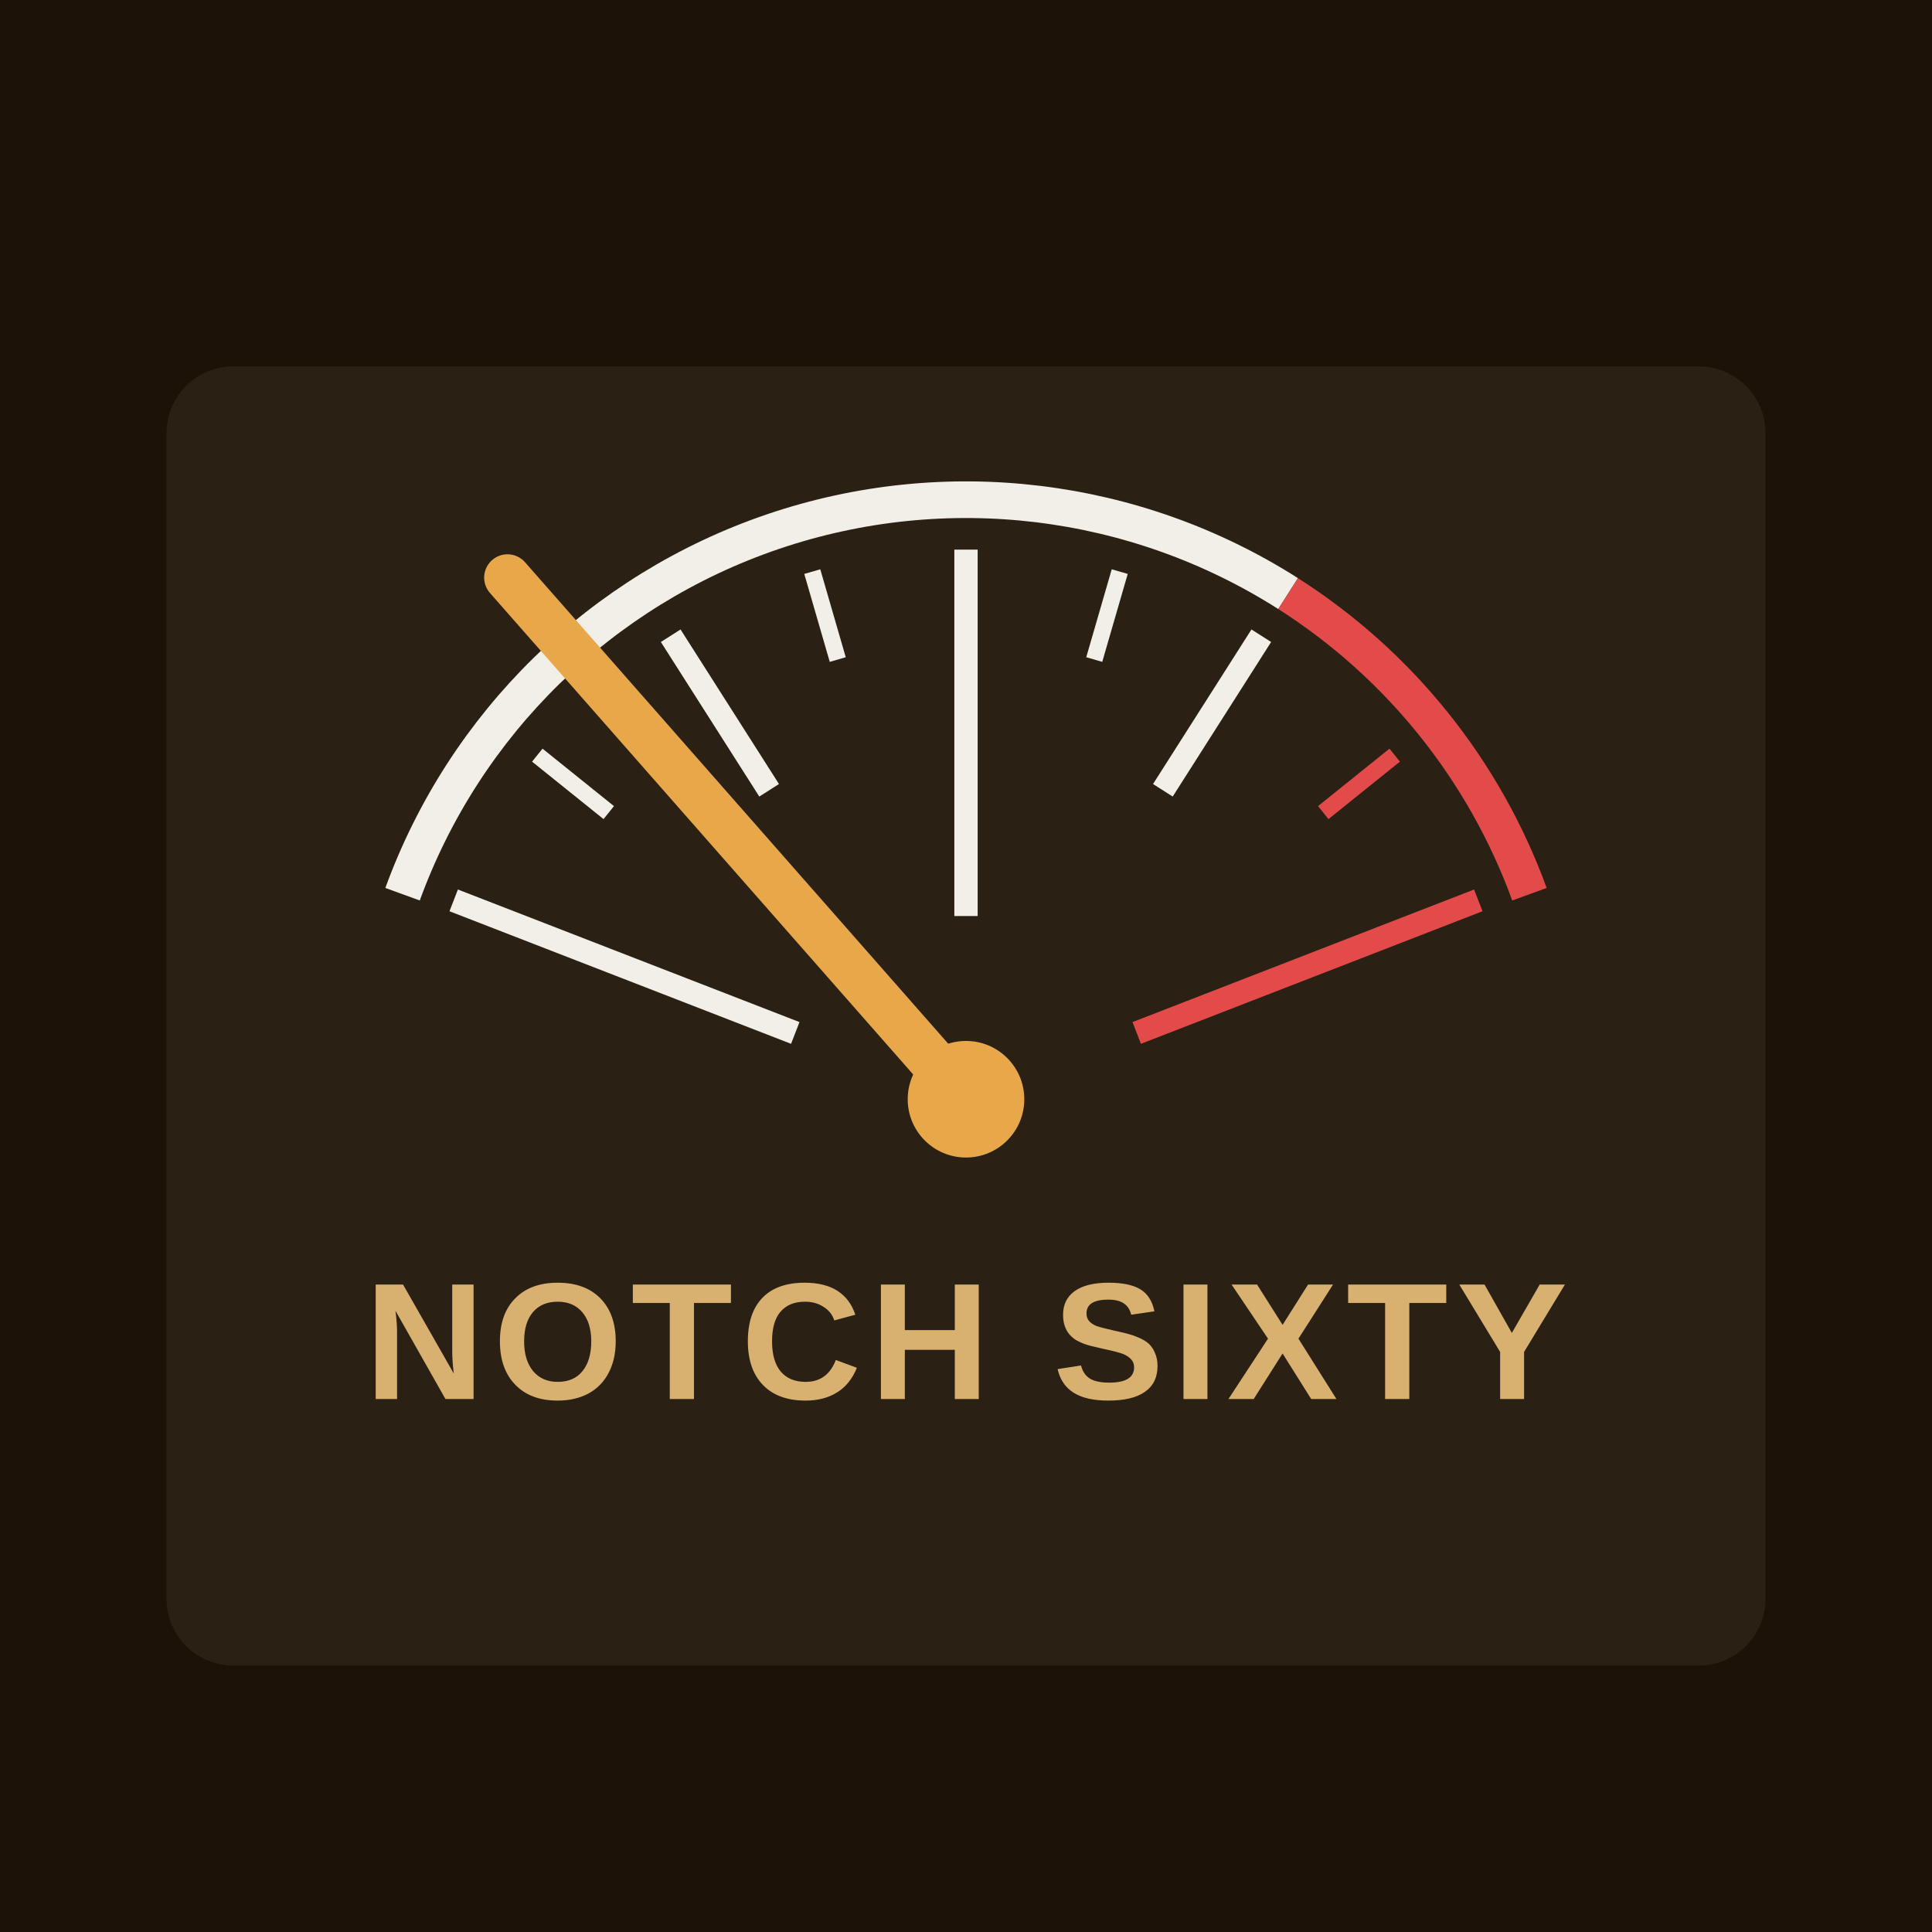
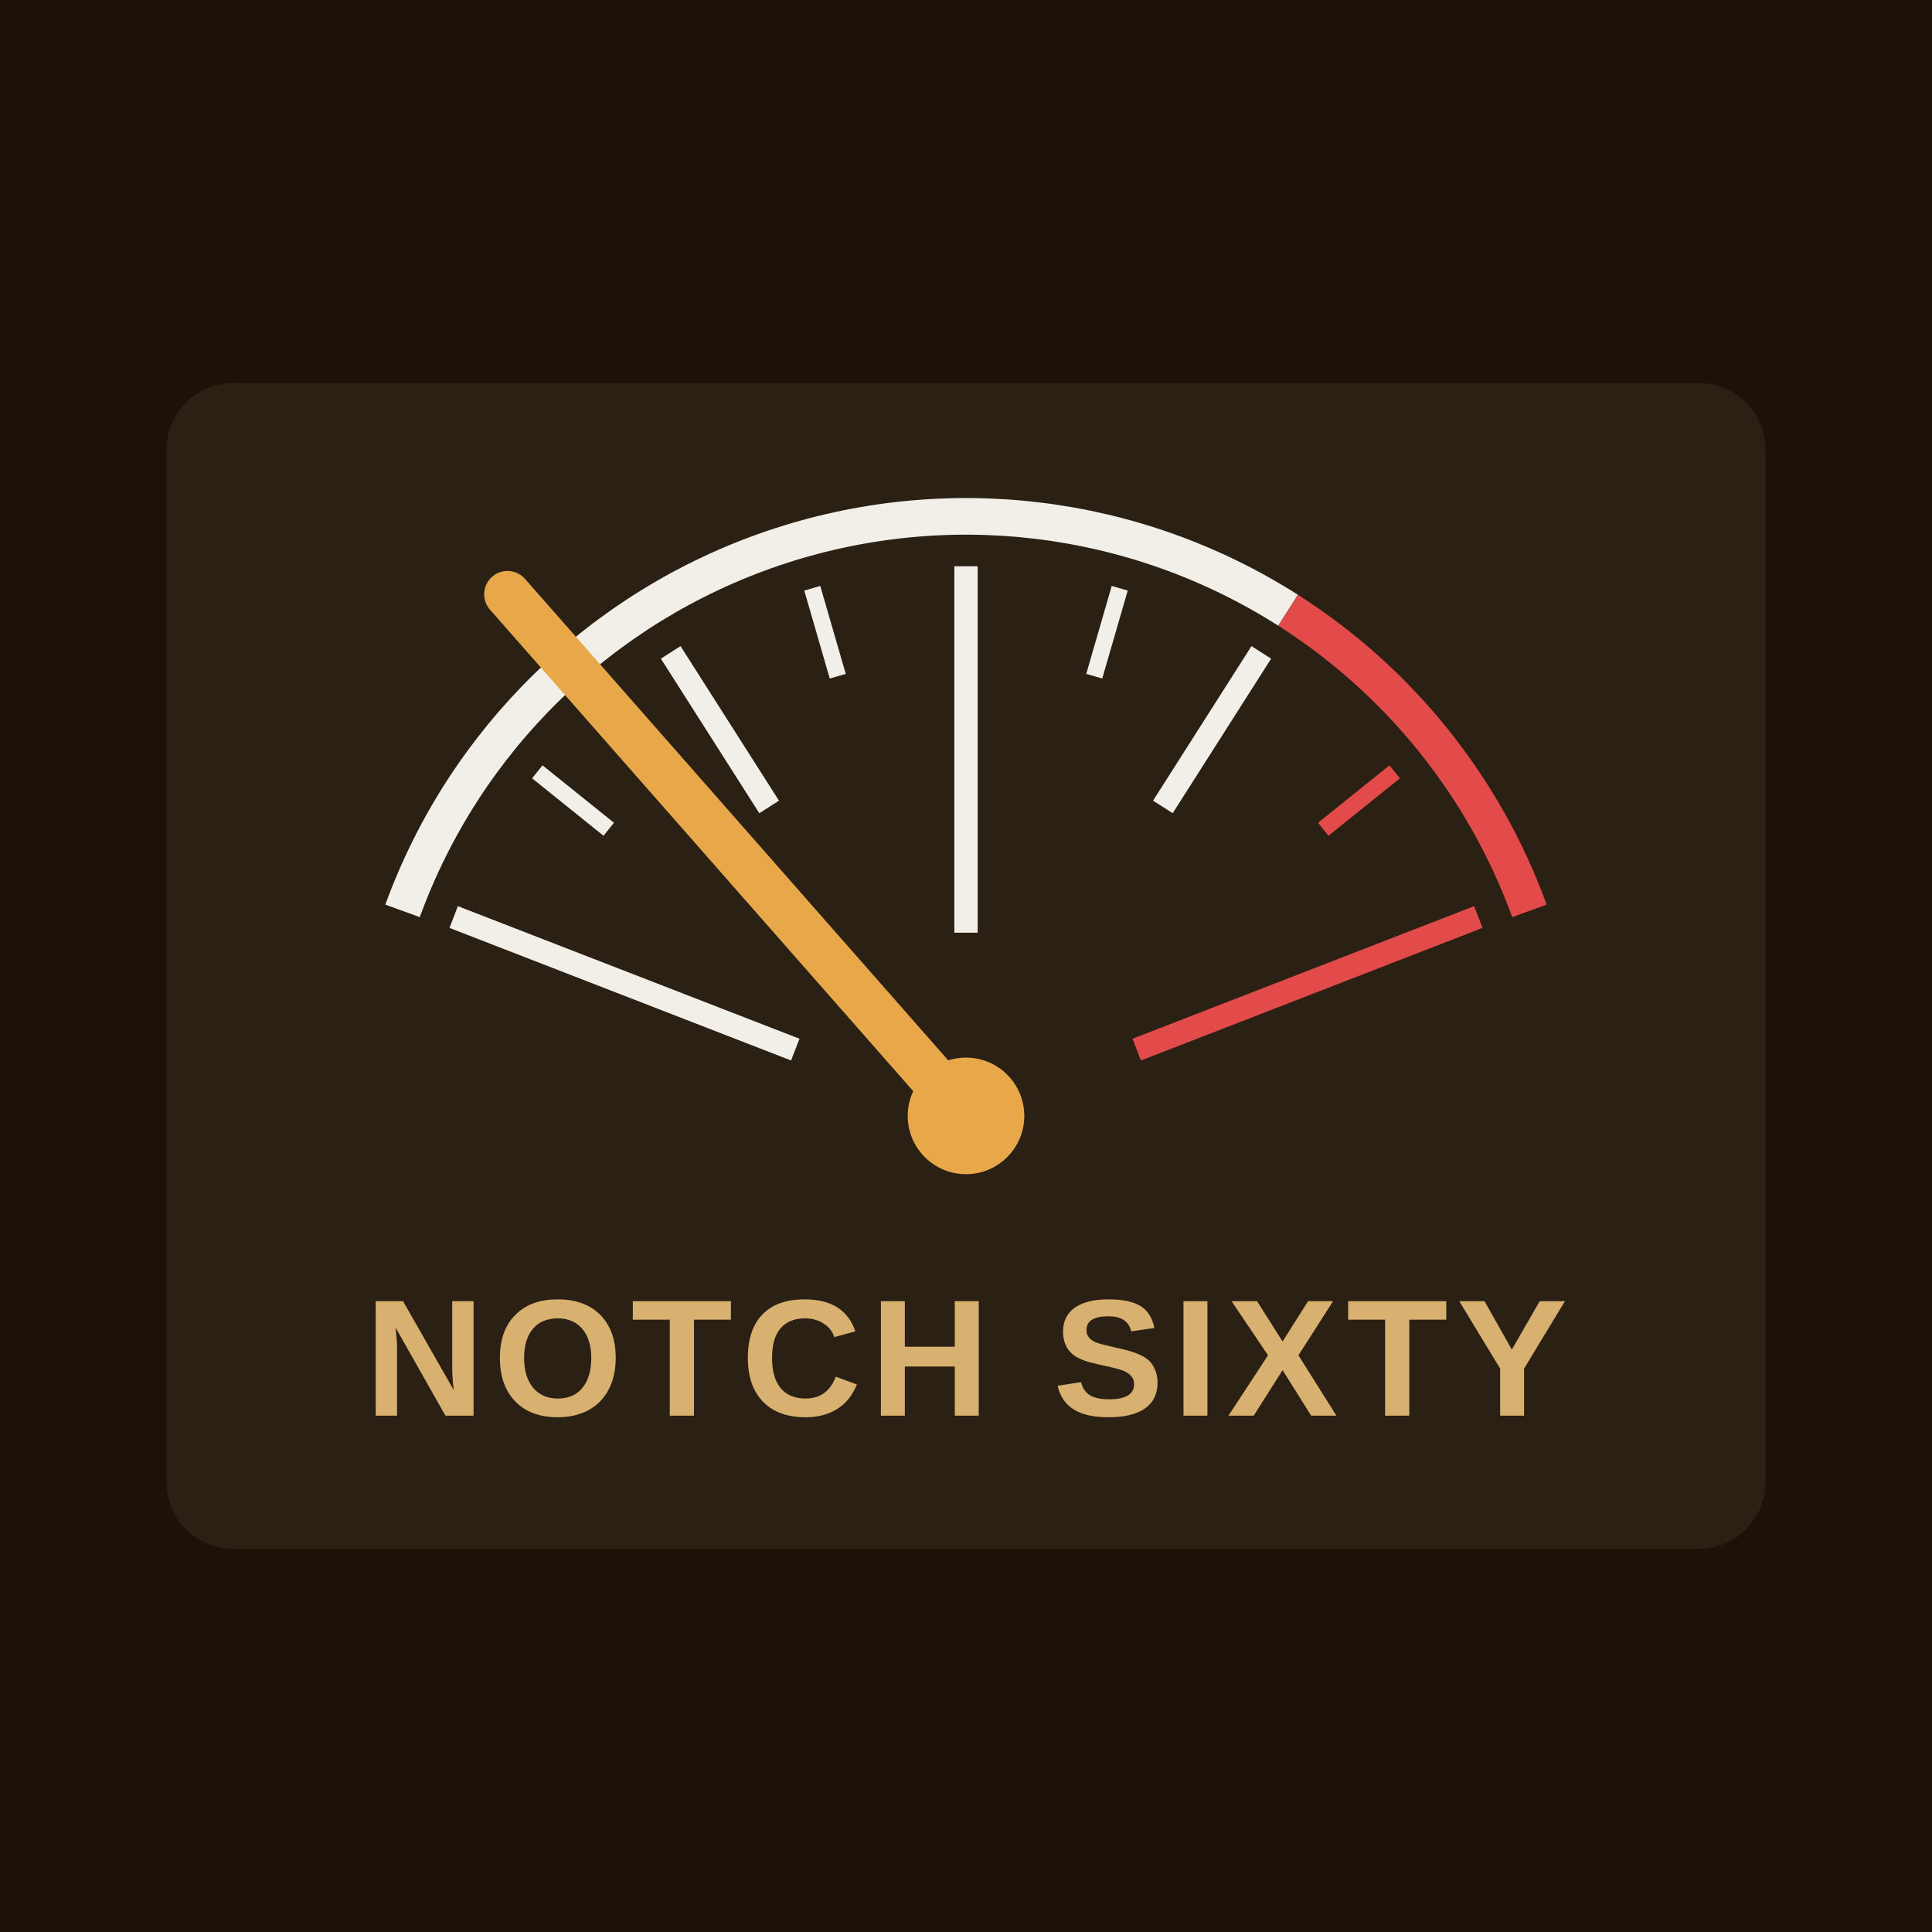
<svg xmlns="http://www.w3.org/2000/svg" width="1024" height="1024" viewBox="58 58 116 116">
  <g transform="translate(116,116)">
    <rect x="-58" y="-58" width="116" height="116" fill="#1C1208" />
-     <rect x="-48" y="-36" width="96" height="78" rx="4" fill="#2B2014" />
-     <path d="M -33.83 -4.31 A 36 36 0 0 1 19.34 -22.36" fill="none" stroke="#F1EFE8" stroke-width="2.2" />
-     <path d="M 19.34 -22.36 A 36 36 0 0 1 33.83 -4.31" fill="none" stroke="#E24B4A" stroke-width="2.2" />
+     <rect x="-48" y="-35" width="96" height="70" rx="4" fill="#2B2014" />
+     <path d="M -33.83 -3.31 A 36 36 0 0 1 19.34 -21.36" fill="none" stroke="#F1EFE8" stroke-width="2.2" />
+     <path d="M 19.34 -21.36 A 36 36 0 0 1 33.83 -3.31" fill="none" stroke="#E24B4A" stroke-width="2.2" />
    <g stroke="#F1EFE8" stroke-width="1">
-       <line x1="-9.23" y1="-23.68" x2="-7.70" y2="-18.40" />
-       <line x1="9.23" y1="-23.68" x2="7.70" y2="-18.40" />
-       <line x1="-25.74" y1="-12.66" x2="-21.45" y2="-9.21" />
+       <line x1="-9.23" y1="-22.68" x2="-7.70" y2="-17.40" />
+       <line x1="9.23" y1="-22.68" x2="7.70" y2="-17.40" />
+       <line x1="-25.74" y1="-11.66" x2="-21.45" y2="-8.21" />
    </g>
    <g stroke="#E24B4A" stroke-width="1">
-       <line x1="25.74" y1="-12.66" x2="21.45" y2="-9.21" />
+       <line x1="25.74" y1="-11.66" x2="21.45" y2="-8.21" />
    </g>
    <g stroke="#F1EFE8" stroke-width="1.4">
-       <line x1="-30.76" y1="-3.94" x2="-10.25" y2="4.02" />
-       <line x1="-17.73" y1="-19.83" x2="-11.82" y2="-10.55" />
-       <line x1="0" y1="-25" x2="0" y2="-3" />
-       <line x1="17.73" y1="-19.83" x2="11.82" y2="-10.55" />
+       <line x1="-30.76" y1="-2.94" x2="-10.25" y2="5.02" />
+       <line x1="-17.73" y1="-18.83" x2="-11.82" y2="-9.55" />
+       <line x1="0" y1="-24" x2="0" y2="-2" />
+       <line x1="17.73" y1="-18.83" x2="11.82" y2="-9.55" />
    </g>
    <g stroke="#E24B4A" stroke-width="1.4">
-       <line x1="30.76" y1="-3.94" x2="10.25" y2="4.02" />
+       <line x1="30.76" y1="-2.94" x2="10.25" y2="5.02" />
    </g>
-     <line x1="0" y1="8" x2="-27.53" y2="-23.32" stroke="#E8A84A" stroke-width="2.8" stroke-linecap="round" />
-     <circle cx="0" cy="8" r="3.5" fill="#E8A84A" />
-     <text x="0" y="26" text-anchor="middle" font-family="Futura, 'Avenir Next', 'Helvetica Neue', Arial, sans-serif" font-size="10" font-weight="700" fill="#D8B070" letter-spacing="0.5">NOTCH SIXTY</text>
+     <line x1="0" y1="9" x2="-27.53" y2="-22.32" stroke="#E8A84A" stroke-width="2.8" stroke-linecap="round" />
+     <circle cx="0" cy="9" r="3.5" fill="#E8A84A" />
+     <text x="0" y="27" text-anchor="middle" font-family="Futura, 'Avenir Next', 'Helvetica Neue', Arial, sans-serif" font-size="10" font-weight="700" fill="#D8B070" letter-spacing="0.5">NOTCH SIXTY</text>
  </g>
</svg>
